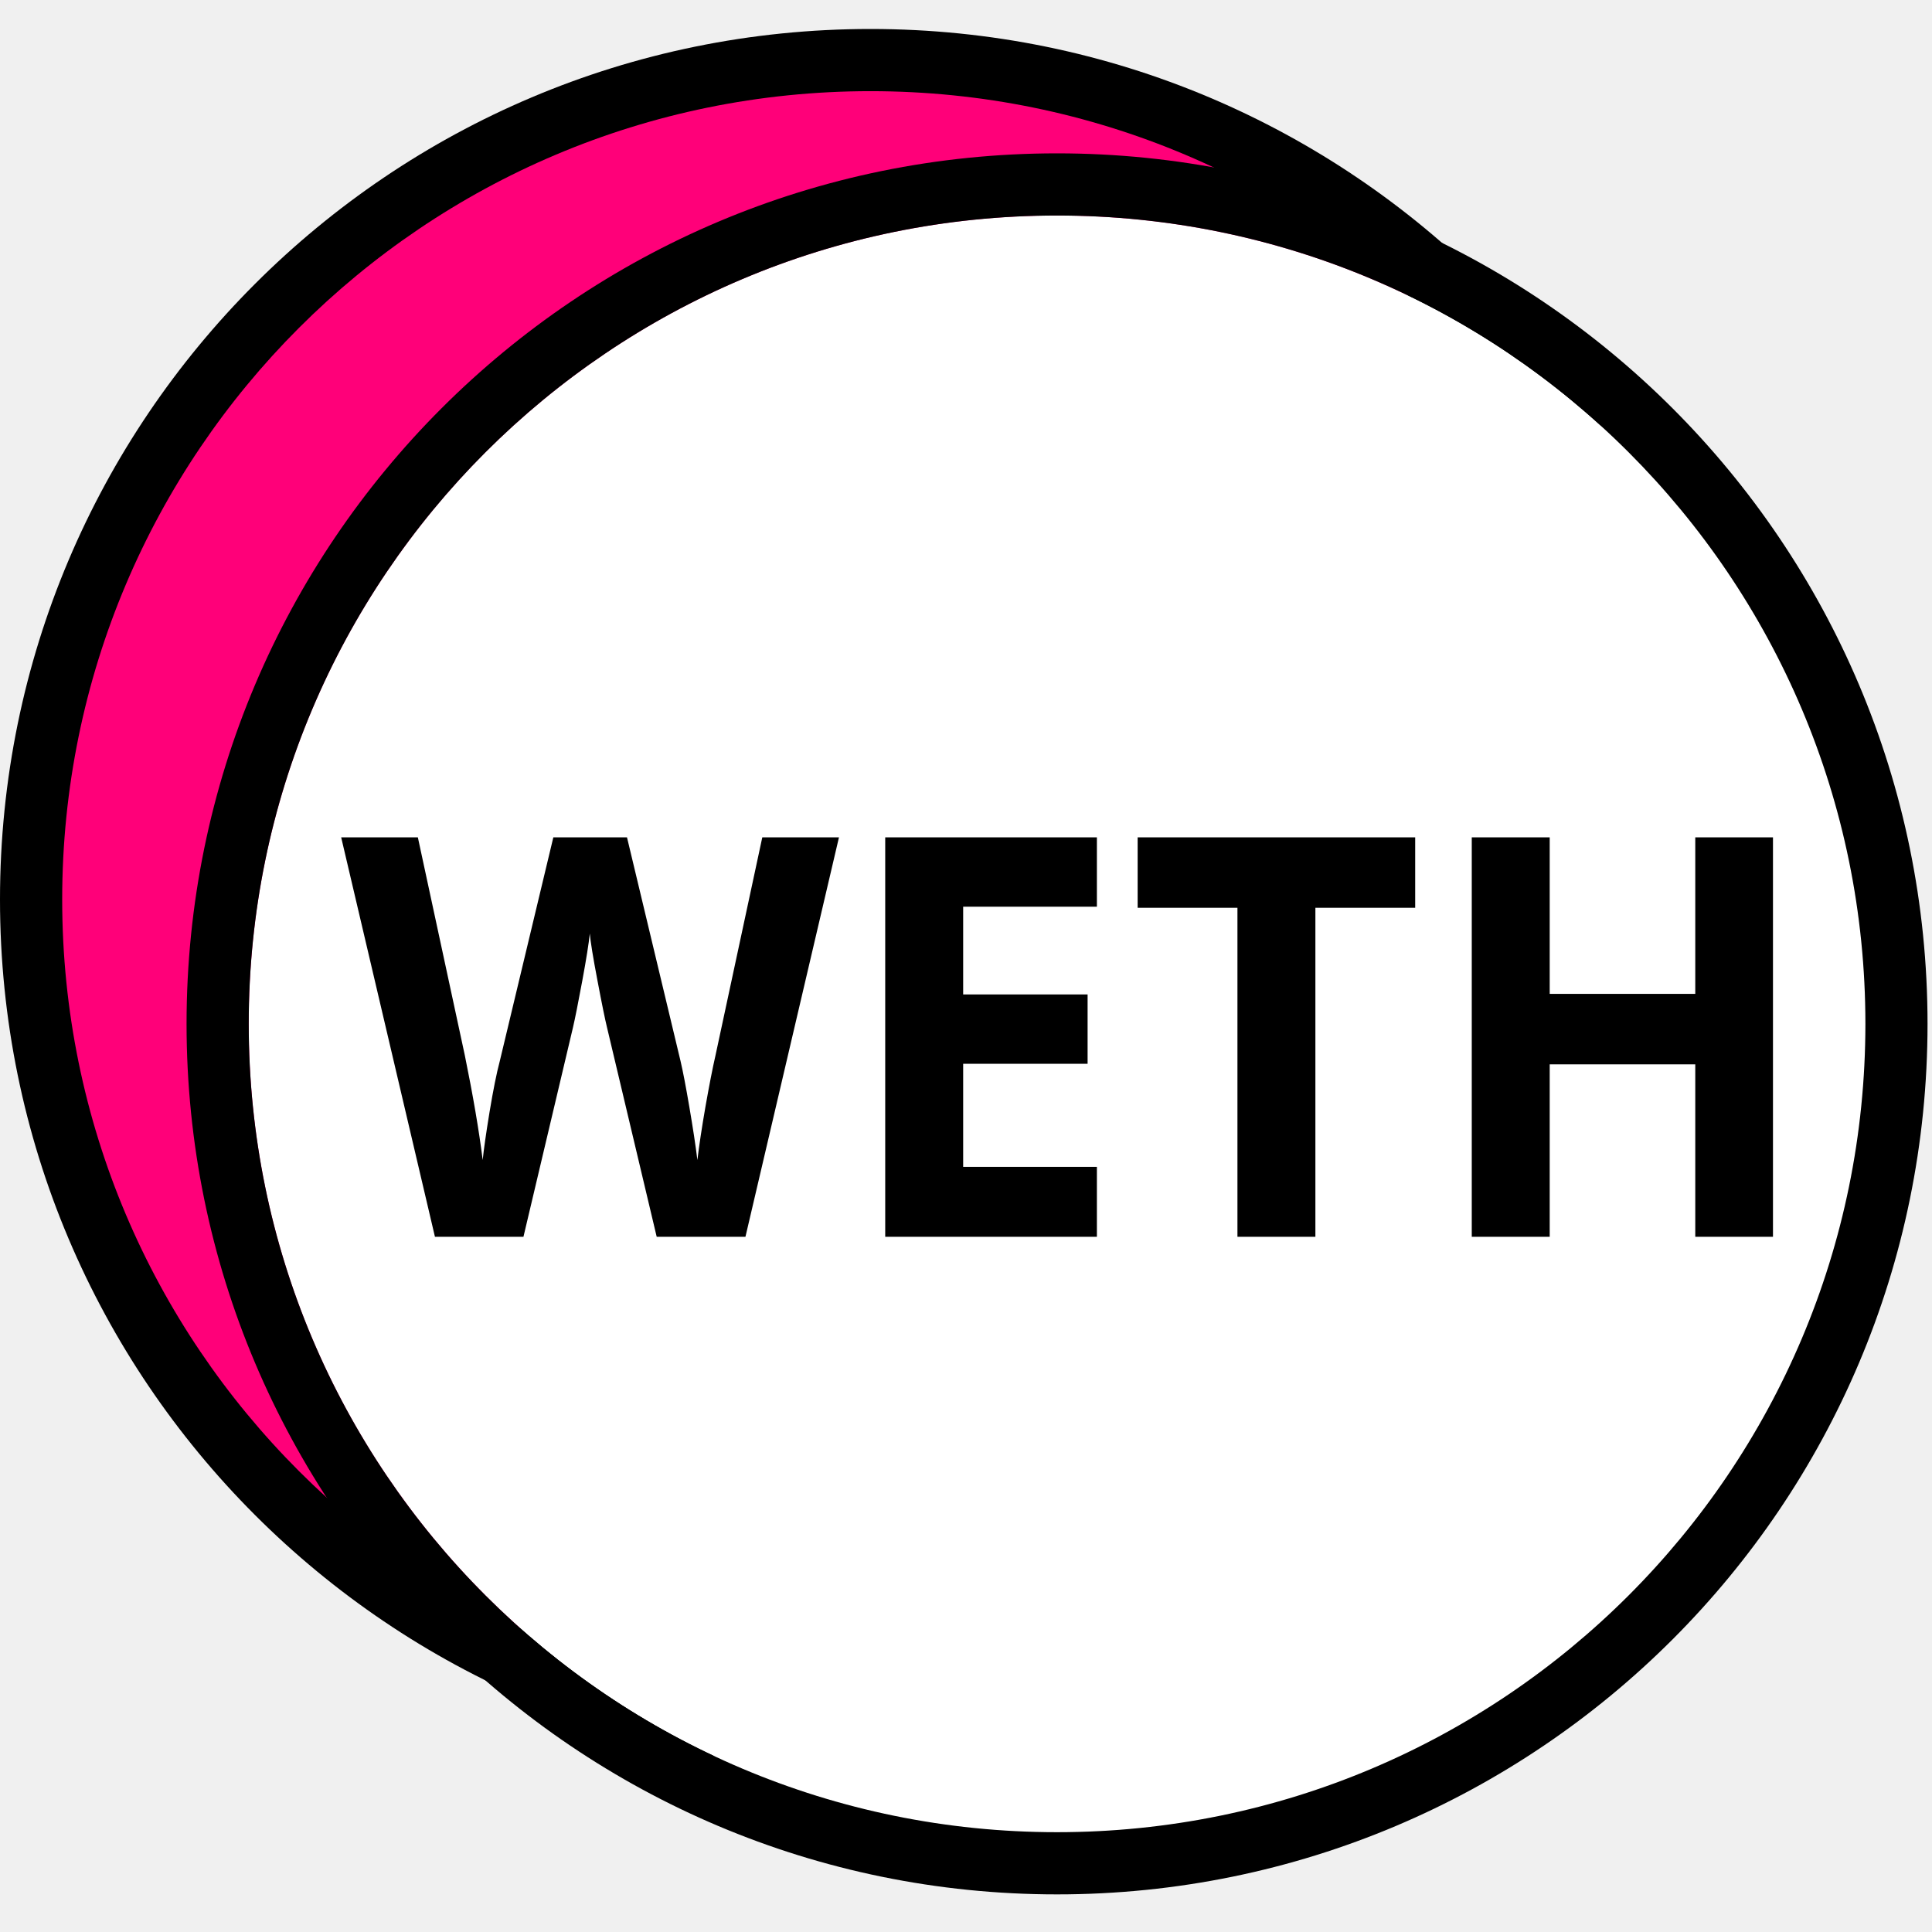
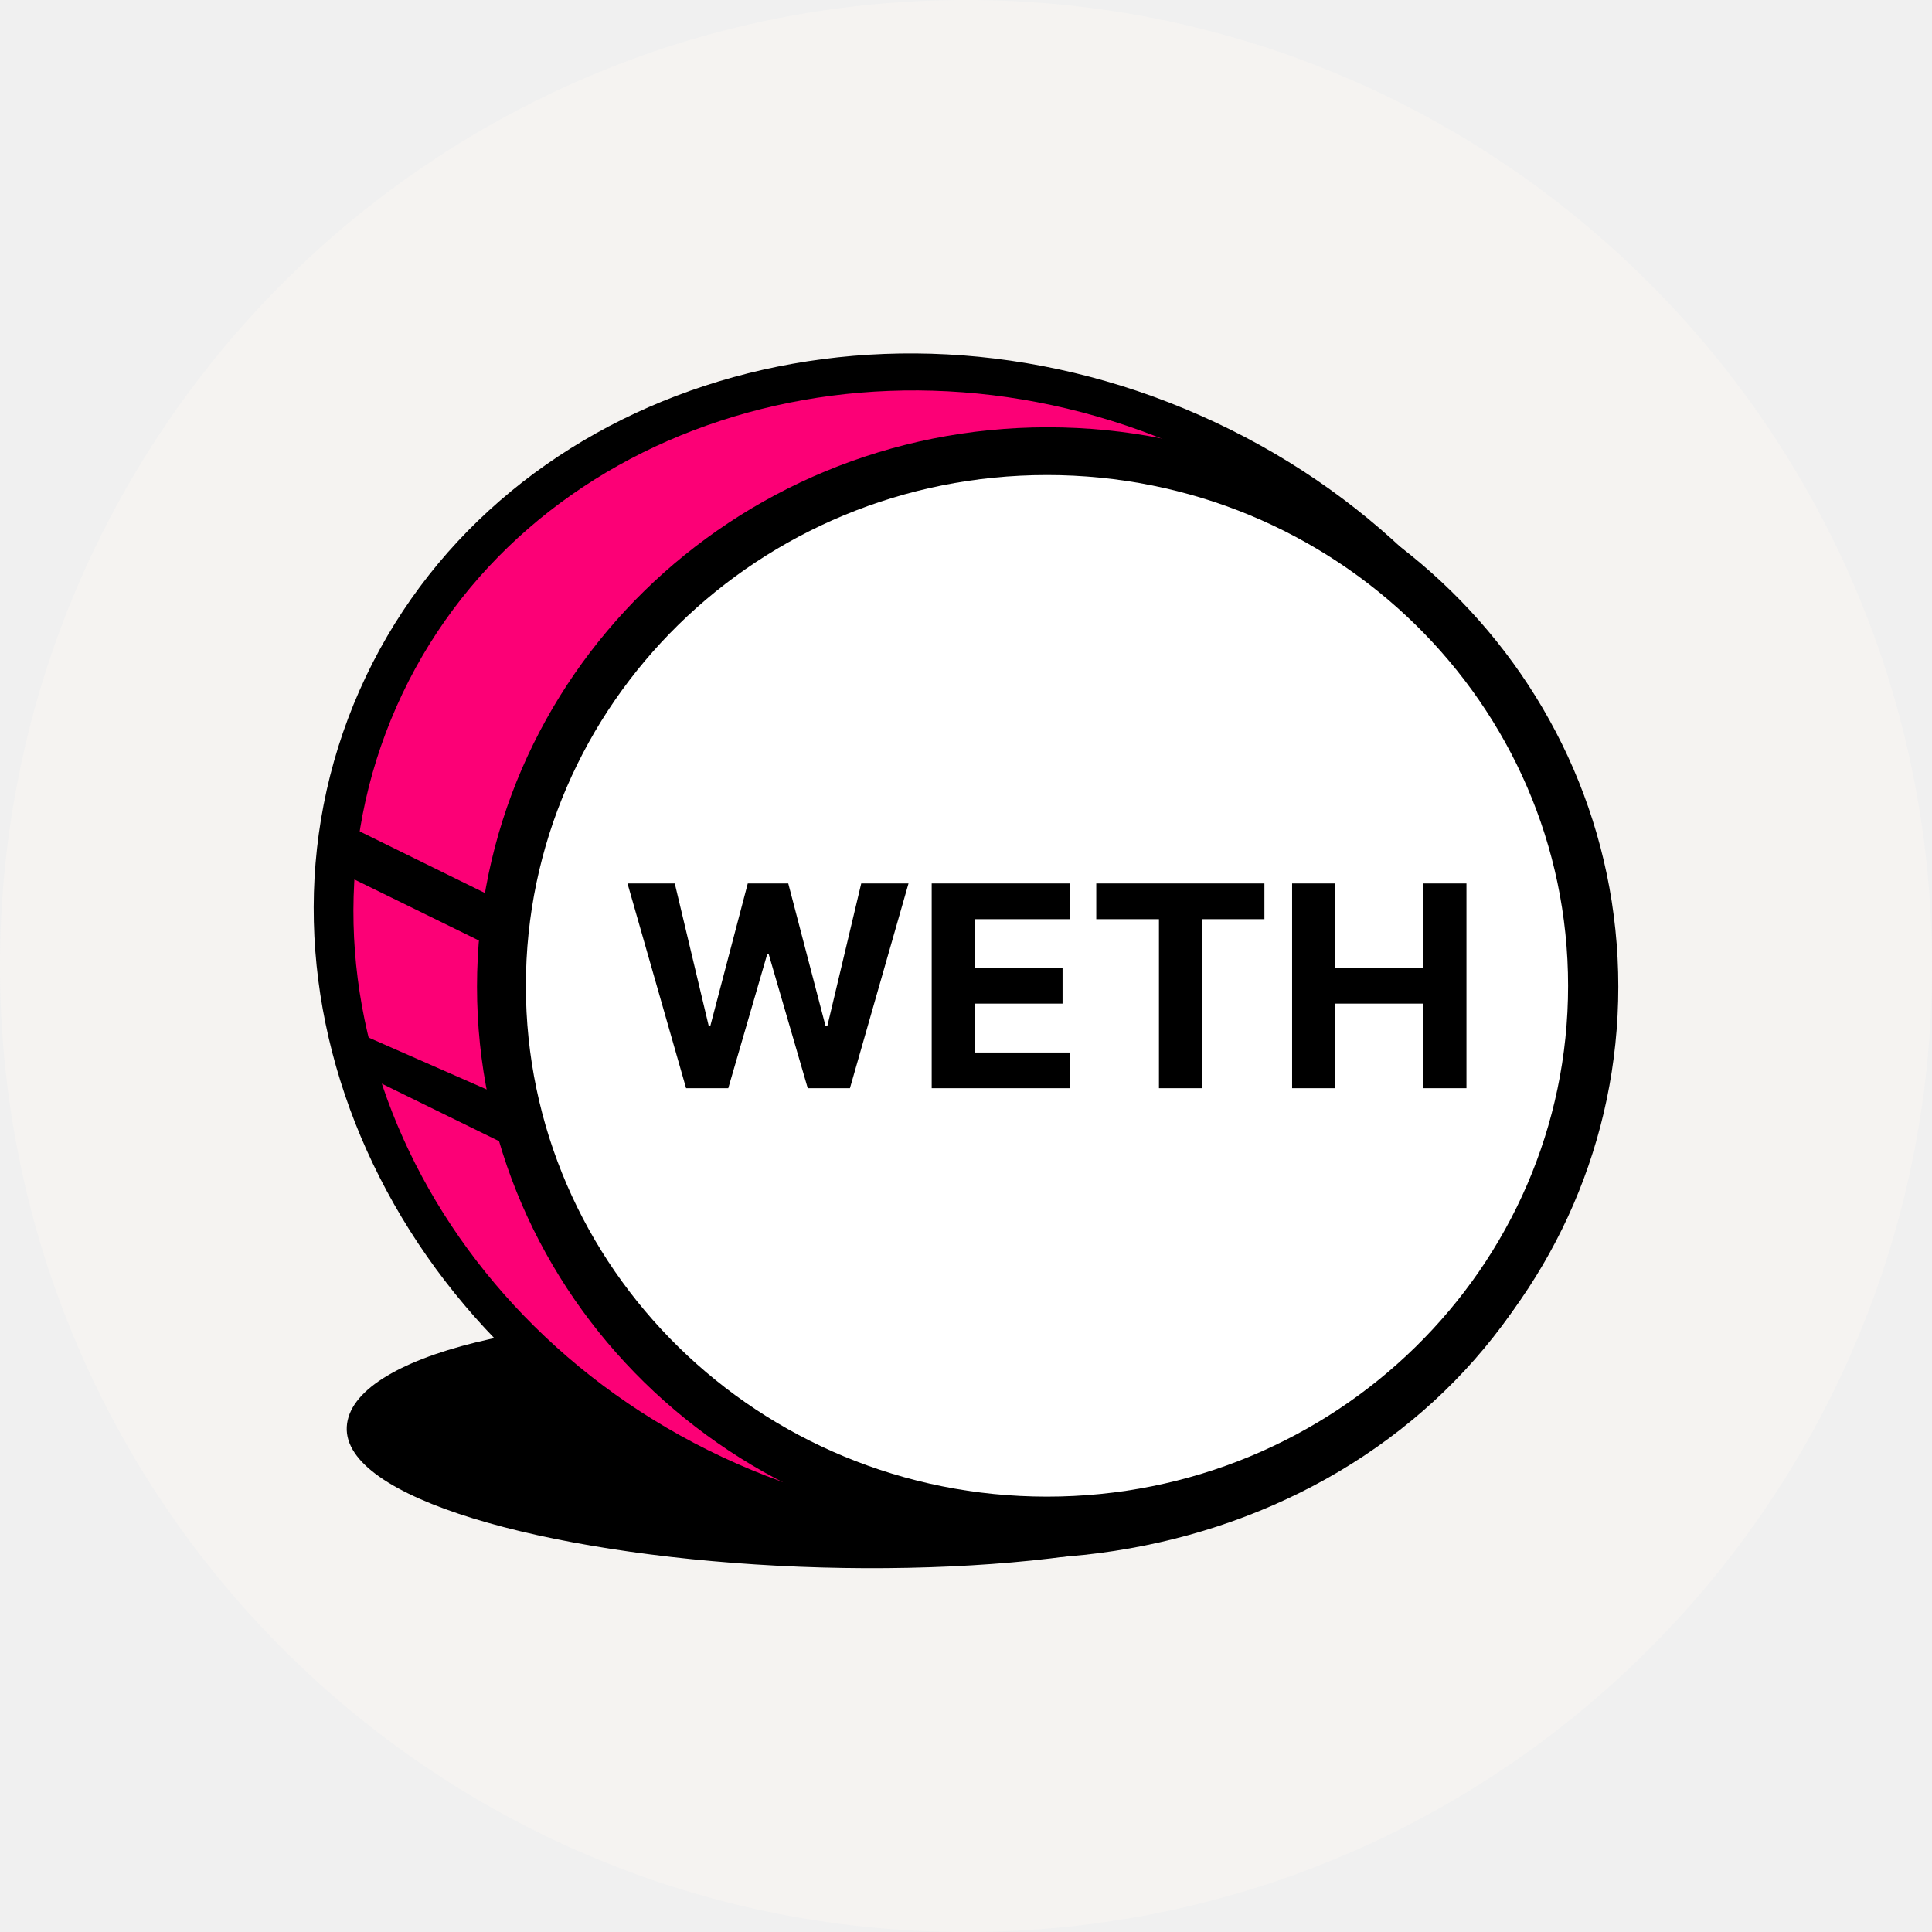
- <svg xmlns="http://www.w3.org/2000/svg" width="32" height="32" viewBox="0 0 32 32">
-   <g fill="none" transform="translate(0 .48)">
-     <circle cx="14.418" cy="14.418" r="14.418" fill="#000" />
-     <path fill="#FF0079" d="M14.418,27.807 C21.813,27.807 27.807,21.813 27.807,14.418 C27.807,7.024 21.813,1.03 14.418,1.03 C7.024,1.03 1.03,7.024 1.03,14.418 C1.03,21.813 7.024,27.807 14.418,27.807 Z" />
-     <circle cx="17.508" cy="16.478" r="13.389" fill="#FFF" />
-     <path fill="#000" d="M17.508,30.897 C9.545,30.897 3.09,24.441 3.09,16.478 C3.09,8.515 9.545,2.06 17.508,2.06 C25.471,2.06 31.926,8.515 31.926,16.478 C31.926,24.441 25.471,30.897 17.508,30.897 Z M17.508,29.867 C24.902,29.867 30.897,23.872 30.897,16.478 C30.897,9.084 24.902,3.09 17.508,3.09 C10.114,3.09 4.12,9.084 4.12,16.478 C4.12,23.872 10.114,29.867 17.508,29.867 Z" />
-     <path fill="#000" d="M12.347,20.005 L10.877,20.005 L10.052,16.529 C10.022,16.406 9.969,16.15 9.896,15.762 C9.822,15.375 9.78,15.114 9.769,14.982 C9.752,15.145 9.711,15.406 9.644,15.767 C9.577,16.127 9.526,16.385 9.49,16.539 L8.67,20.005 L7.204,20.005 L5.651,13.389 L6.921,13.389 L7.699,17 C7.835,17.667 7.934,18.245 7.995,18.734 C8.012,18.562 8.05,18.295 8.109,17.935 C8.169,17.574 8.225,17.294 8.278,17.095 L9.165,13.389 L10.385,13.389 L11.272,17.095 C11.311,17.261 11.36,17.515 11.418,17.856 C11.476,18.196 11.521,18.489 11.551,18.734 C11.579,18.498 11.623,18.205 11.684,17.853 C11.746,17.502 11.801,17.217 11.851,17 L12.626,13.389 L13.896,13.389 L12.347,20.005 Z M18.168,20.005 L14.662,20.005 L14.662,13.389 L18.168,13.389 L18.168,14.538 L15.953,14.538 L15.953,15.991 L18.014,15.991 L18.014,17.14 L15.953,17.14 L15.953,18.847 L18.168,18.847 L18.168,20.005 Z M21.787,20.005 L20.496,20.005 L20.496,14.556 L18.843,14.556 L18.843,13.389 L23.44,13.389 L23.44,14.556 L21.787,14.556 L21.787,20.005 Z M29.366,20.005 L28.079,20.005 L28.079,17.149 L25.668,17.149 L25.668,20.005 L24.377,20.005 L24.377,13.389 L25.668,13.389 L25.668,15.982 L28.079,15.982 L28.079,13.389 L29.366,13.389 L29.366,20.005 Z" />
+ <svg xmlns="http://www.w3.org/2000/svg" width="240" height="240" viewBox="0 0 240 240" fill="none">
+   <g clip-path="url(#clip0_3001_2637)">
+     <path d="M120 240C186.274 240 240 186.274 240 120C240 53.726 186.274 0 120 0C53.726 0 0 53.726 0 120C0 186.274 53.726 240 120 240Z" fill="#F5F3F1" />
+     <path d="M156.215 183C155.752 191.827 125.659 196.024 96.575 194.5C67.491 192.976 42.614 186.08 43.077 177.253C43.539 168.426 67.491 162.506 96.575 164.03C125.659 165.554 156.677 174.173 156.215 183Z" fill="black" />
+     <path d="M194.111 151.783C177.721 188.881 130.979 204.175 89.711 185.942C48.444 167.709 28.277 122.855 44.667 85.756C61.058 48.658 107.8 33.364 149.067 51.597C190.335 69.83 210.502 114.685 194.111 151.783Z" fill="black" />
+     <path d="M189.527 149.758C174.142 184.58 130.268 198.935 91.532 181.821C52.797 164.706 33.867 122.604 49.252 87.782C64.637 52.96 108.511 38.605 147.246 55.719C185.982 72.833 204.912 114.935 189.527 149.758Z" fill="#FC0076" />
+     <path d="M201.032 122.565C201.032 160.941 169.294 192.051 130.143 192.051C90.993 192.051 59.255 160.941 59.255 122.565C59.255 84.189 90.993 53.079 130.143 53.079C169.294 53.079 201.032 84.189 201.032 122.565Z" fill="black" />
+     <path d="M194.793 122.463C194.793 157.507 165.811 185.916 130.06 185.916C94.308 185.916 65.326 157.507 65.326 122.463C65.326 87.419 94.308 59.011 130.06 59.011C165.811 59.011 194.793 87.419 194.793 122.463Z" fill="white" />
+     <path d="M160.51 135.18V109.747H165.888V120.24H176.804V109.747H182.169V135.18H176.804V124.674H165.888V135.18H160.51Z" fill="black" />
+     <path d="M136.182 114.18V109.747H157.07V114.18H149.284V135.18H143.969V114.18H136.182Z" fill="black" />
+     <path d="M115.738 135.18V109.747H132.876V114.18H121.115V120.24H131.994V124.674H121.115V130.747H132.925V135.18H115.738Z" fill="black" />
+     <path d="M85.228 135.18L77.95 109.747H83.824L88.034 127.419H88.245L92.89 109.747H97.92L102.552 127.456H102.775L106.985 109.747H112.859L105.582 135.18H100.341L95.498 118.552H95.299L90.468 135.18H85.228Z" fill="black" />
+     <path d="M61.312 111.46L42.149 102.034L40.902 107.721L60.767 117.459L61.312 111.46Z" fill="black" />
+     <path d="M63.026 136.466L43.707 127.975L42.616 132.259L62.48 141.997L63.026 136.466Z" fill="black" />
  </g>
+   <defs>
+     <clipPath id="clip0_3001_2637">
+       <rect width="240" height="240" rx="120" fill="white" />
+     </clipPath>
+   </defs>
</svg>
